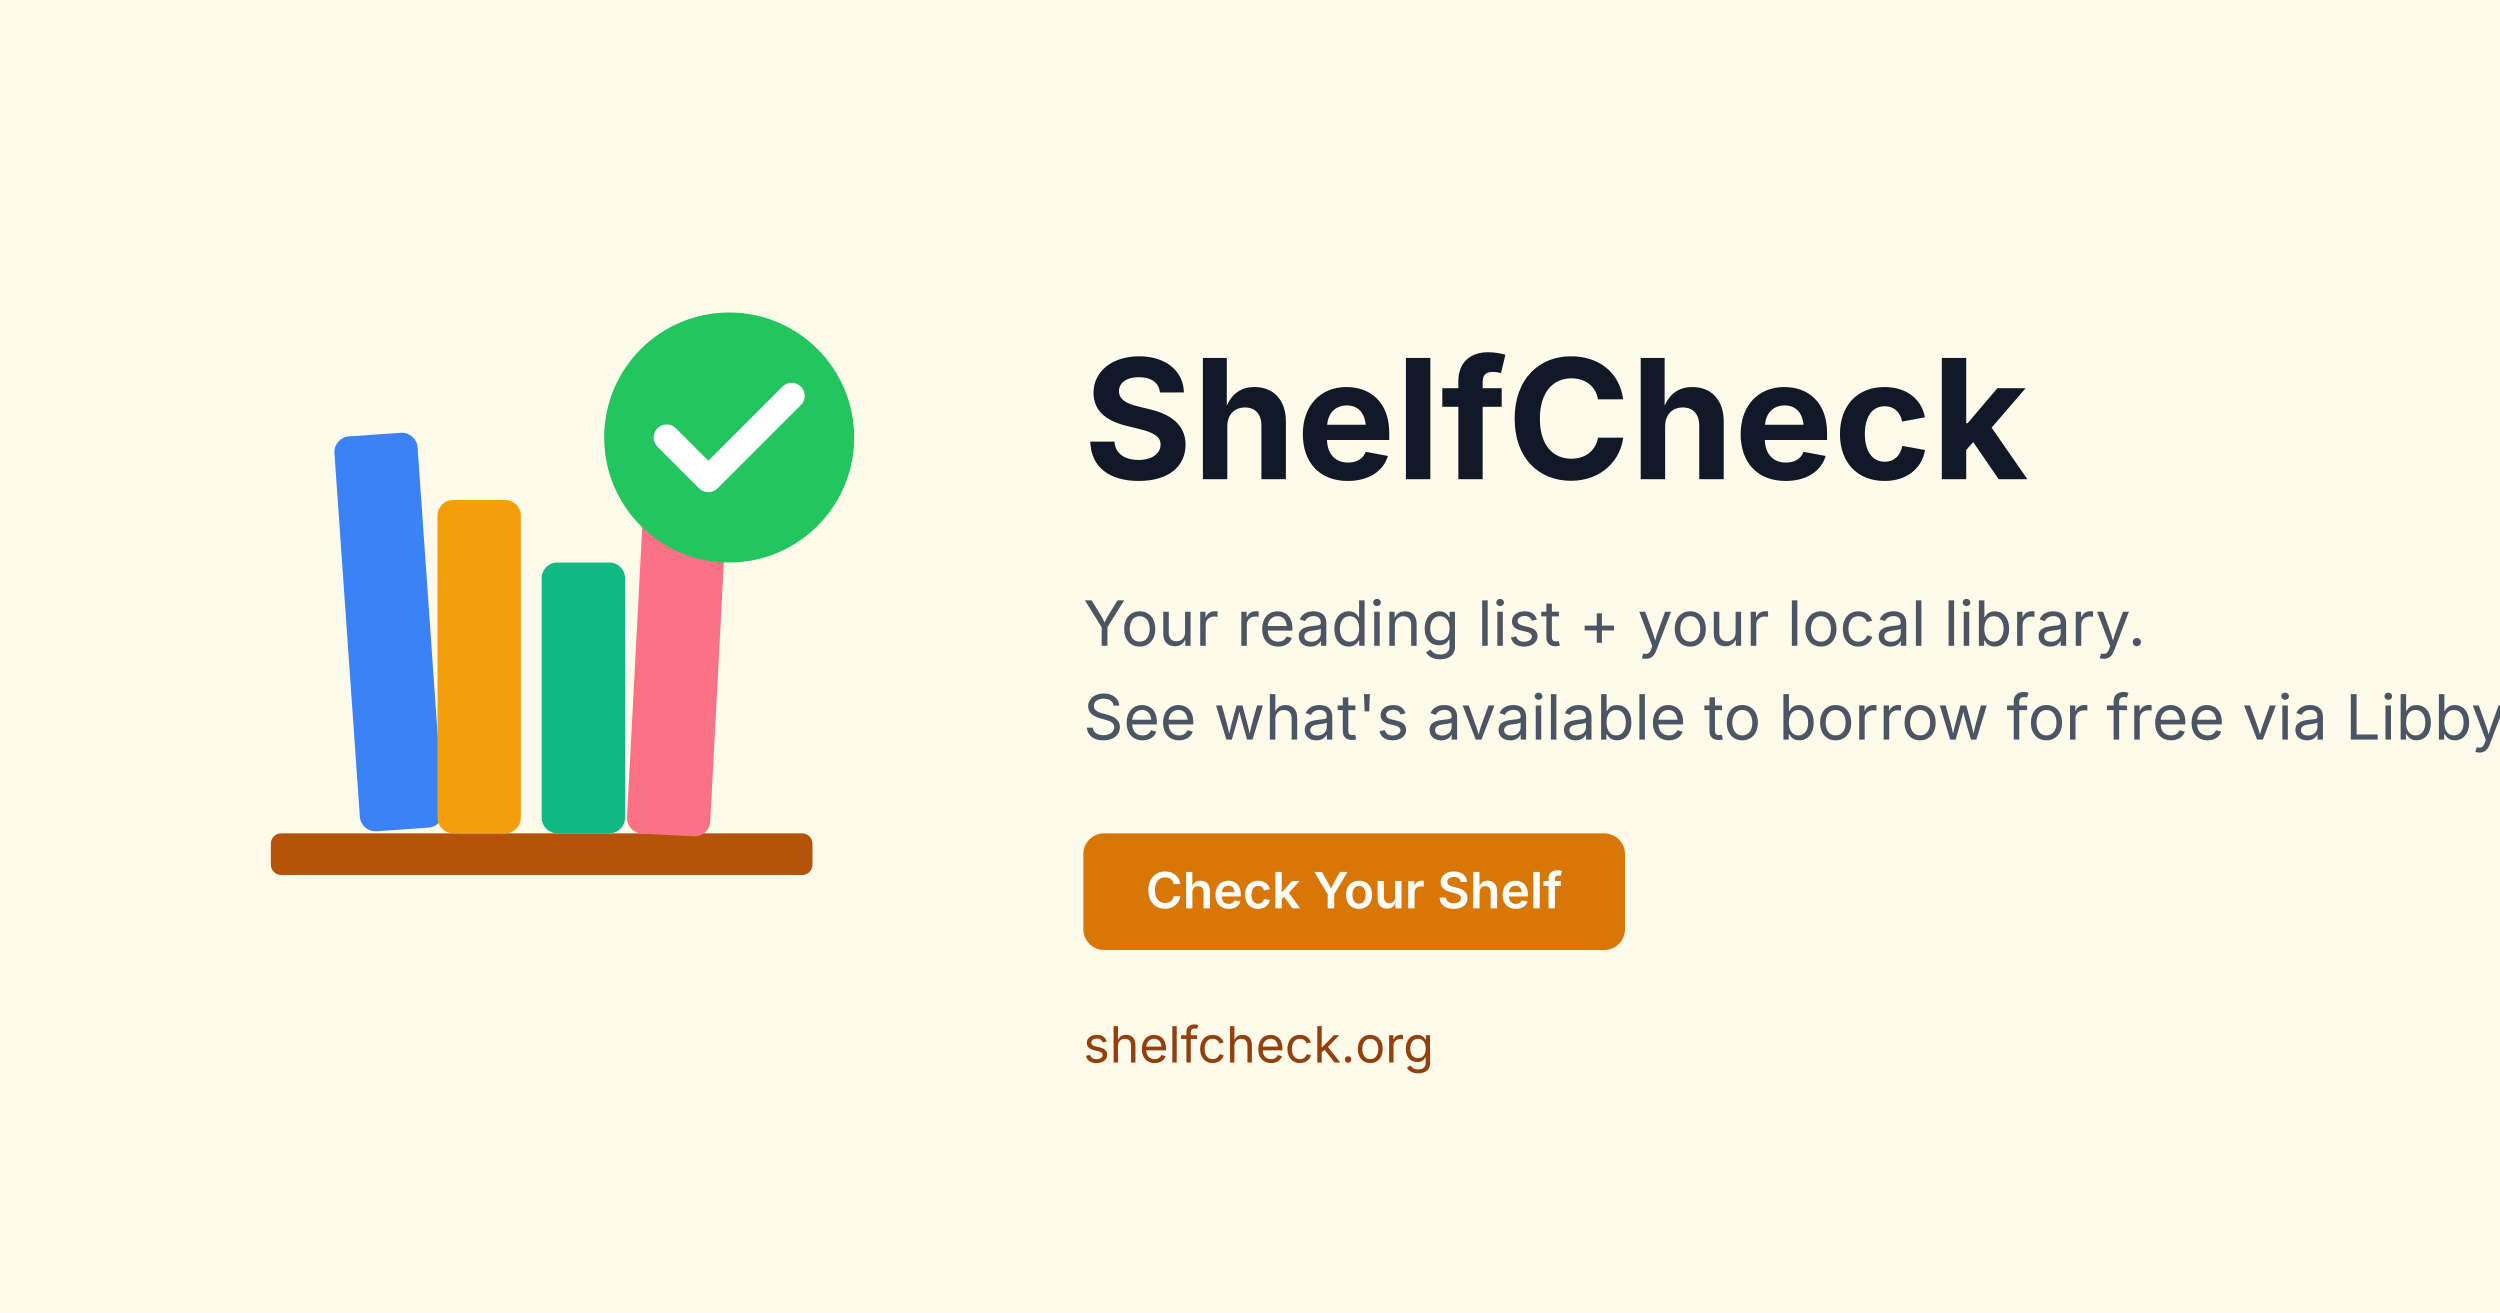
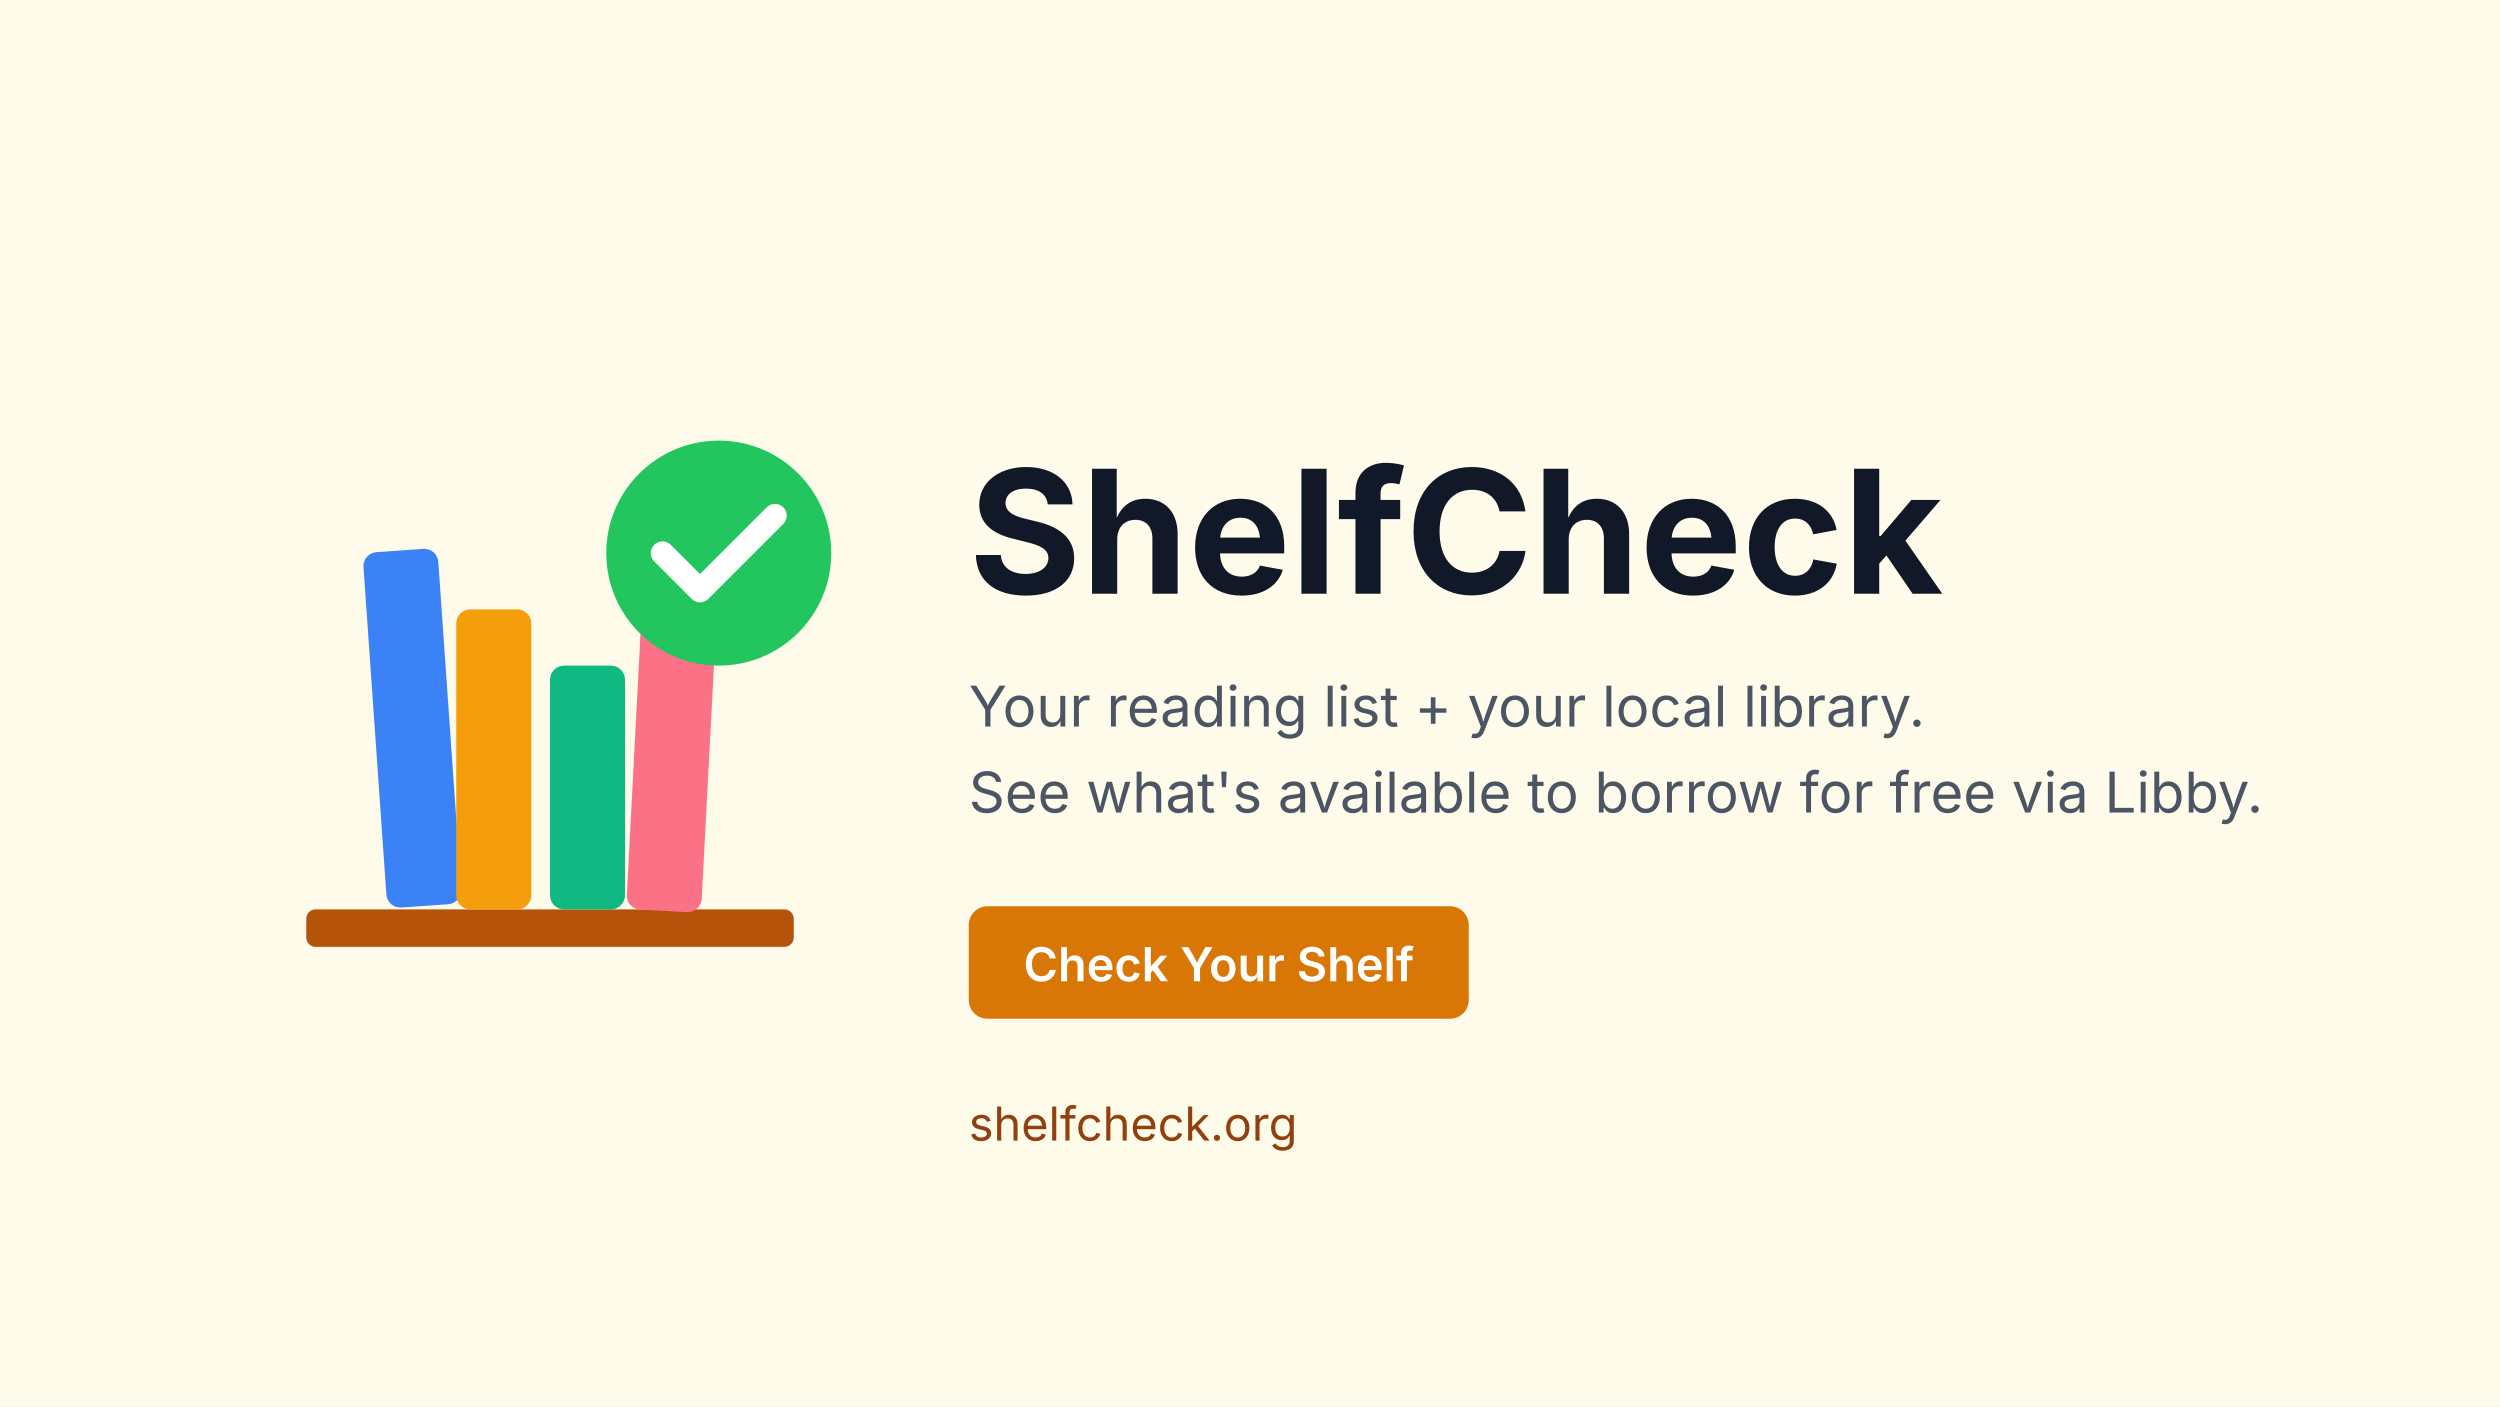
- <svg xmlns="http://www.w3.org/2000/svg" width="1200" height="630" viewBox="0 0 1200 630" fill="none">
-   <rect width="1200" height="630" fill="#FFFBEB" />
-   <rect width="1200" height="630" fill="url(#bg-gradient)" />
+ <svg xmlns="http://www.w3.org/2000/svg" width="1600" height="900" viewBox="0 0 1600 900" fill="none">
+   <rect width="1600" height="900" fill="#FFFBEB" />
+   <rect width="1600" height="900" fill="url(#bg-gradient)" />
  <defs>
-     <linearGradient id="bg-gradient" x1="0" y1="0" x2="1200" y2="630">
+     <linearGradient id="bg-gradient" x1="0" y1="0" x2="1600" y2="900">
      <stop offset="0%" stop-color="#FFFBEB" />
      <stop offset="100%" stop-color="#FFF7ED" />
    </linearGradient>
  </defs>
-   <g transform="translate(100, 140) scale(5)">
+   <g transform="translate(160, 270) scale(6)">
    <rect x="6" y="52" width="52" height="4" rx="1" fill="#b45309" />
    <rect x="12" y="14" width="8" height="38" rx="1.5" fill="#3b82f6" transform="rotate(-4 12 14)" />
    <rect x="22" y="20" width="8" height="32" rx="1.5" fill="#f59e0b" />
    <rect x="32" y="26" width="8" height="26" rx="1.5" fill="#10b981" />
    <rect x="42" y="16" width="8" height="36" rx="1.5" fill="#fb7185" transform="rotate(3 42 16)" />
    <circle cx="50" cy="14" r="12" fill="#22c55e" />
    <path d="M44 14l4 4 8-8" stroke="white" stroke-width="2.5" stroke-linecap="round" stroke-linejoin="round" fill="none" />
  </g>
-   <text x="520" y="230" font-family="system-ui, -apple-system, sans-serif" font-size="80" font-weight="700" fill="#111827">ShelfCheck</text>
-   <text x="520" y="310" font-family="system-ui, -apple-system, sans-serif" font-size="30" fill="#4B5563">Your reading list + your local library.</text>
-   <text x="520" y="355" font-family="system-ui, -apple-system, sans-serif" font-size="30" fill="#4B5563">See what's available to borrow for free via Libby.</text>
-   <rect x="520" y="400" width="260" height="56" rx="10" fill="#D97706" />
-   <text x="650" y="436" font-family="system-ui, -apple-system, sans-serif" font-size="24" font-weight="600" fill="white" text-anchor="middle">Check Your Shelf</text>
-   <text x="520" y="510" font-family="system-ui, -apple-system, sans-serif" font-size="24" fill="#92400E">shelfcheck.org</text>
+   <text x="620" y="380" font-family="system-ui, -apple-system, sans-serif" font-size="110" font-weight="700" fill="#111827">ShelfCheck</text>
+   <text x="620" y="465" font-family="system-ui, -apple-system, sans-serif" font-size="36" fill="#4B5563">Your reading list + your local library.</text>
+   <text x="620" y="520" font-family="system-ui, -apple-system, sans-serif" font-size="36" fill="#4B5563">See what's available to borrow for free via Libby.</text>
+   <rect x="620" y="580" width="320" height="72" rx="12" fill="#D97706" />
+   <text x="780" y="628" font-family="system-ui, -apple-system, sans-serif" font-size="30" font-weight="600" fill="white" text-anchor="middle">Check Your Shelf</text>
+   <text x="620" y="730" font-family="system-ui, -apple-system, sans-serif" font-size="30" fill="#92400E">shelfcheck.org</text>
</svg>
